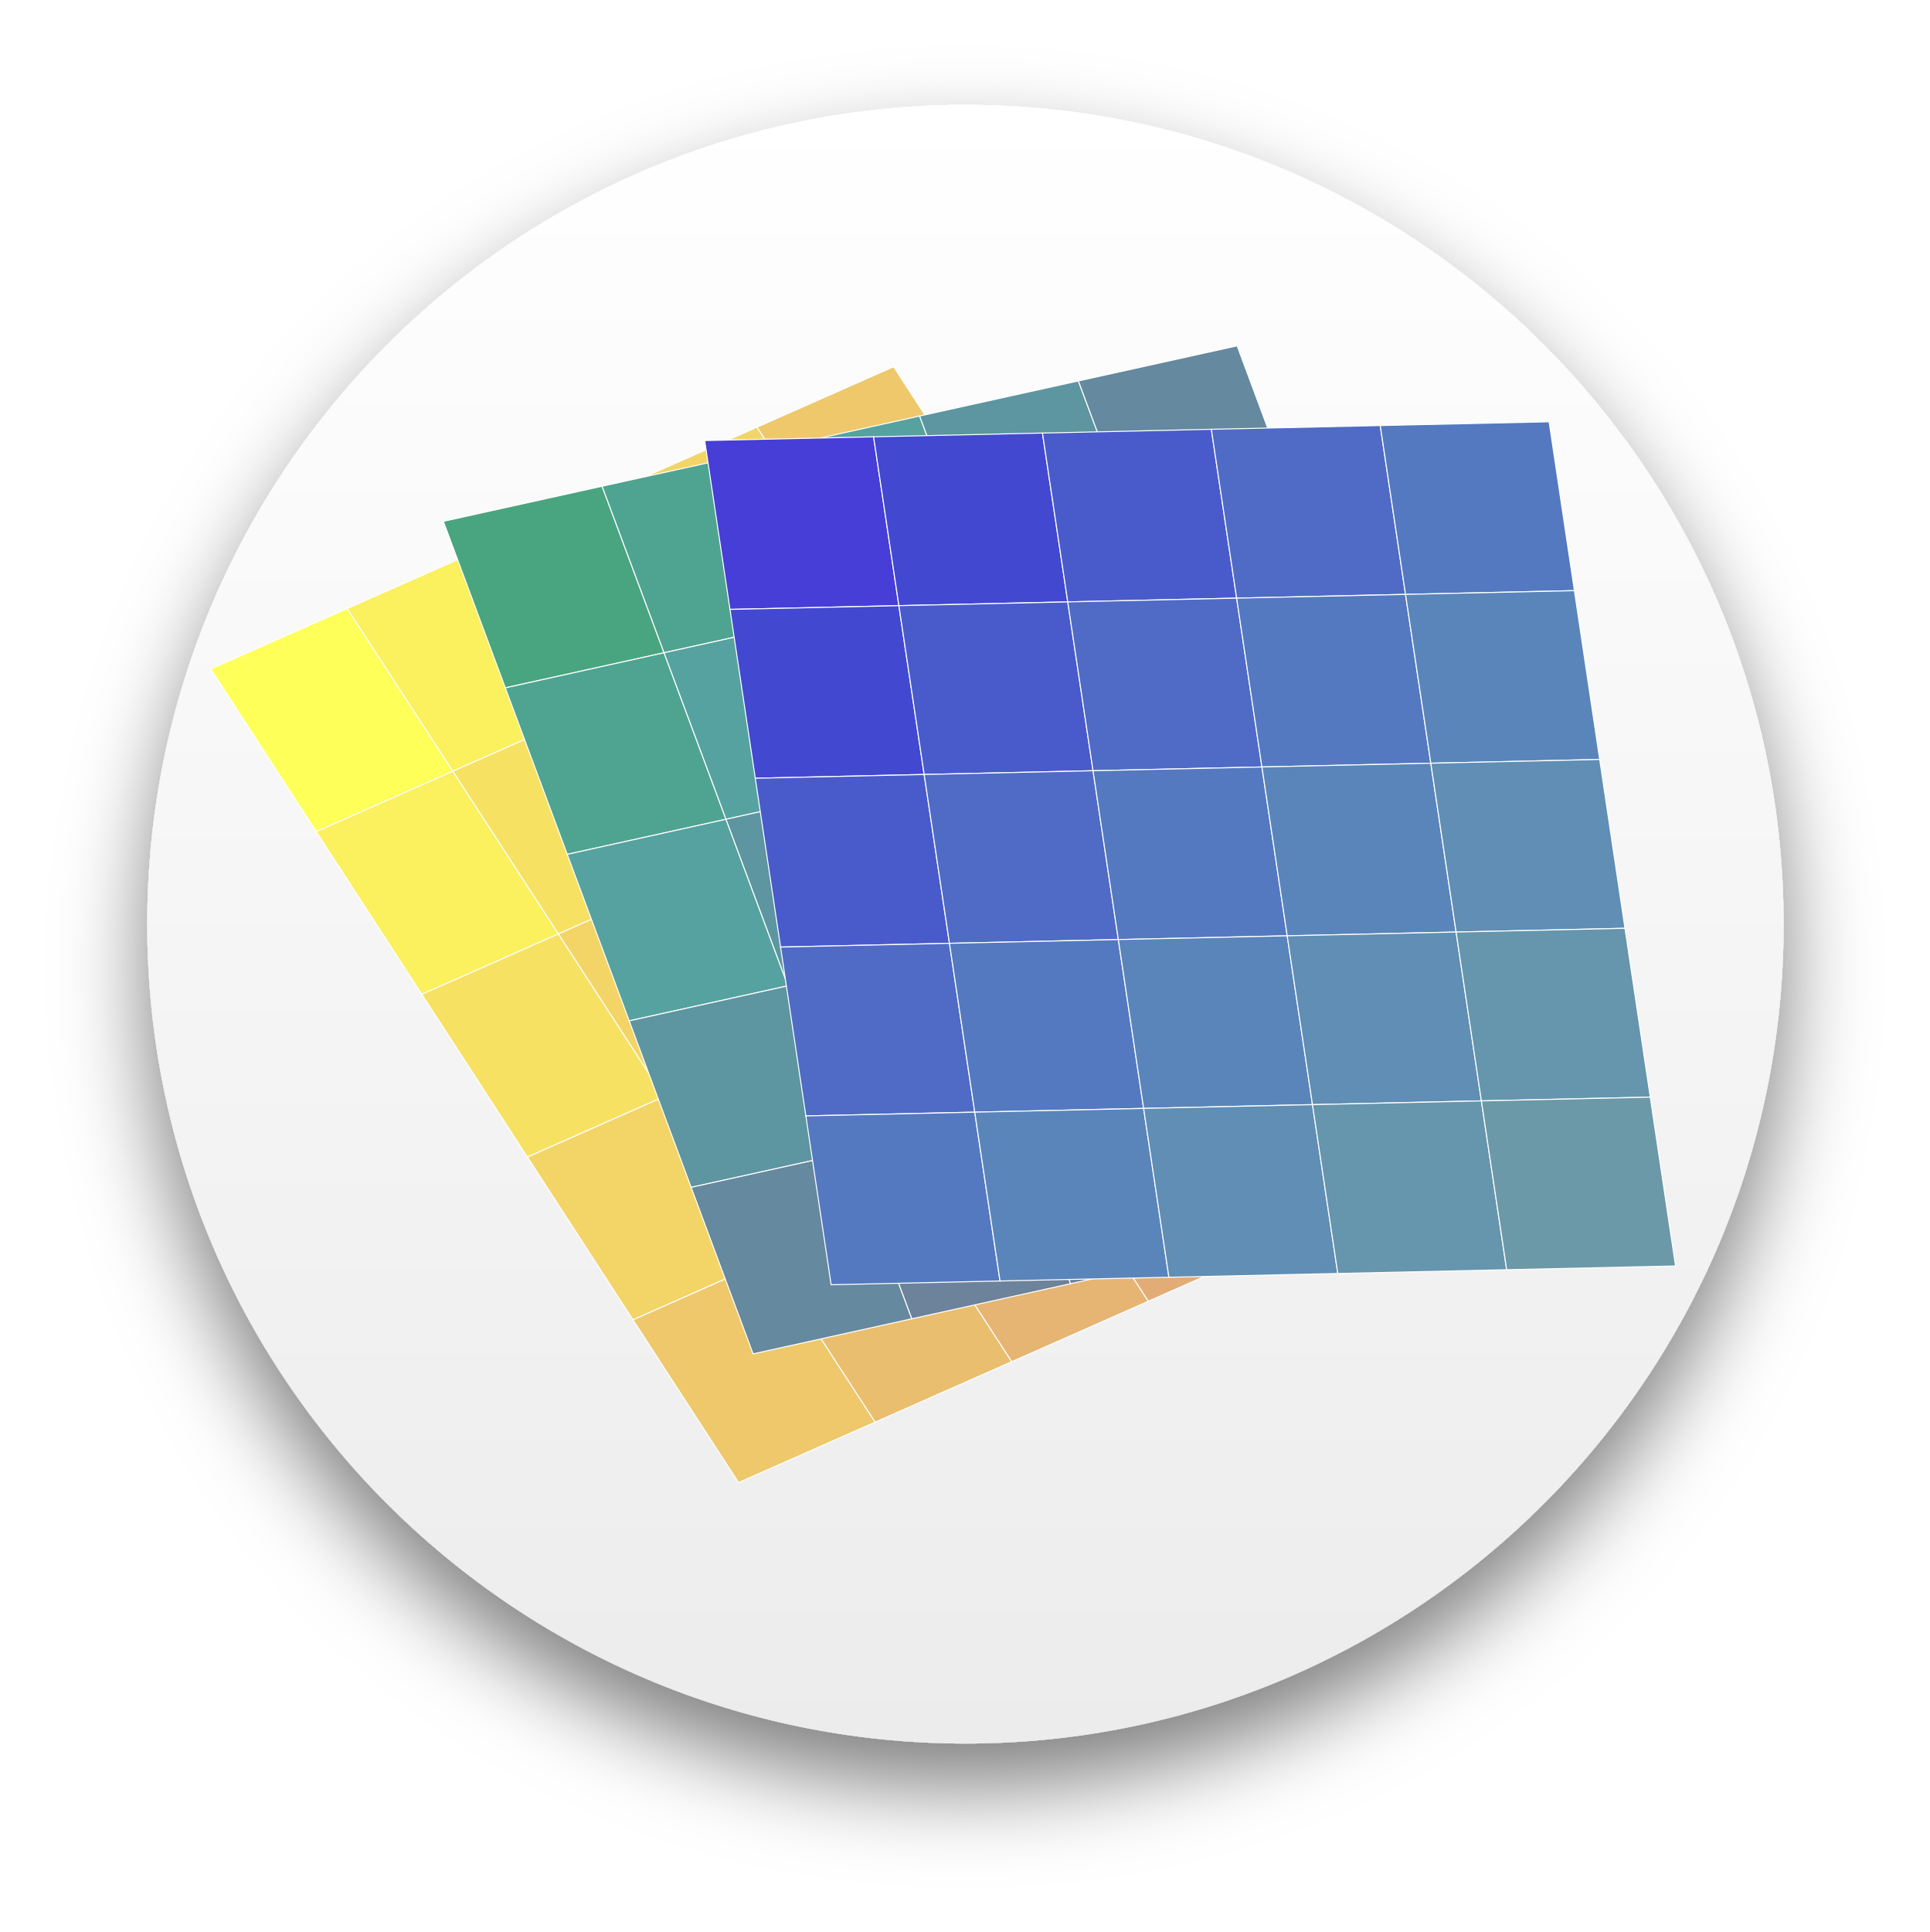
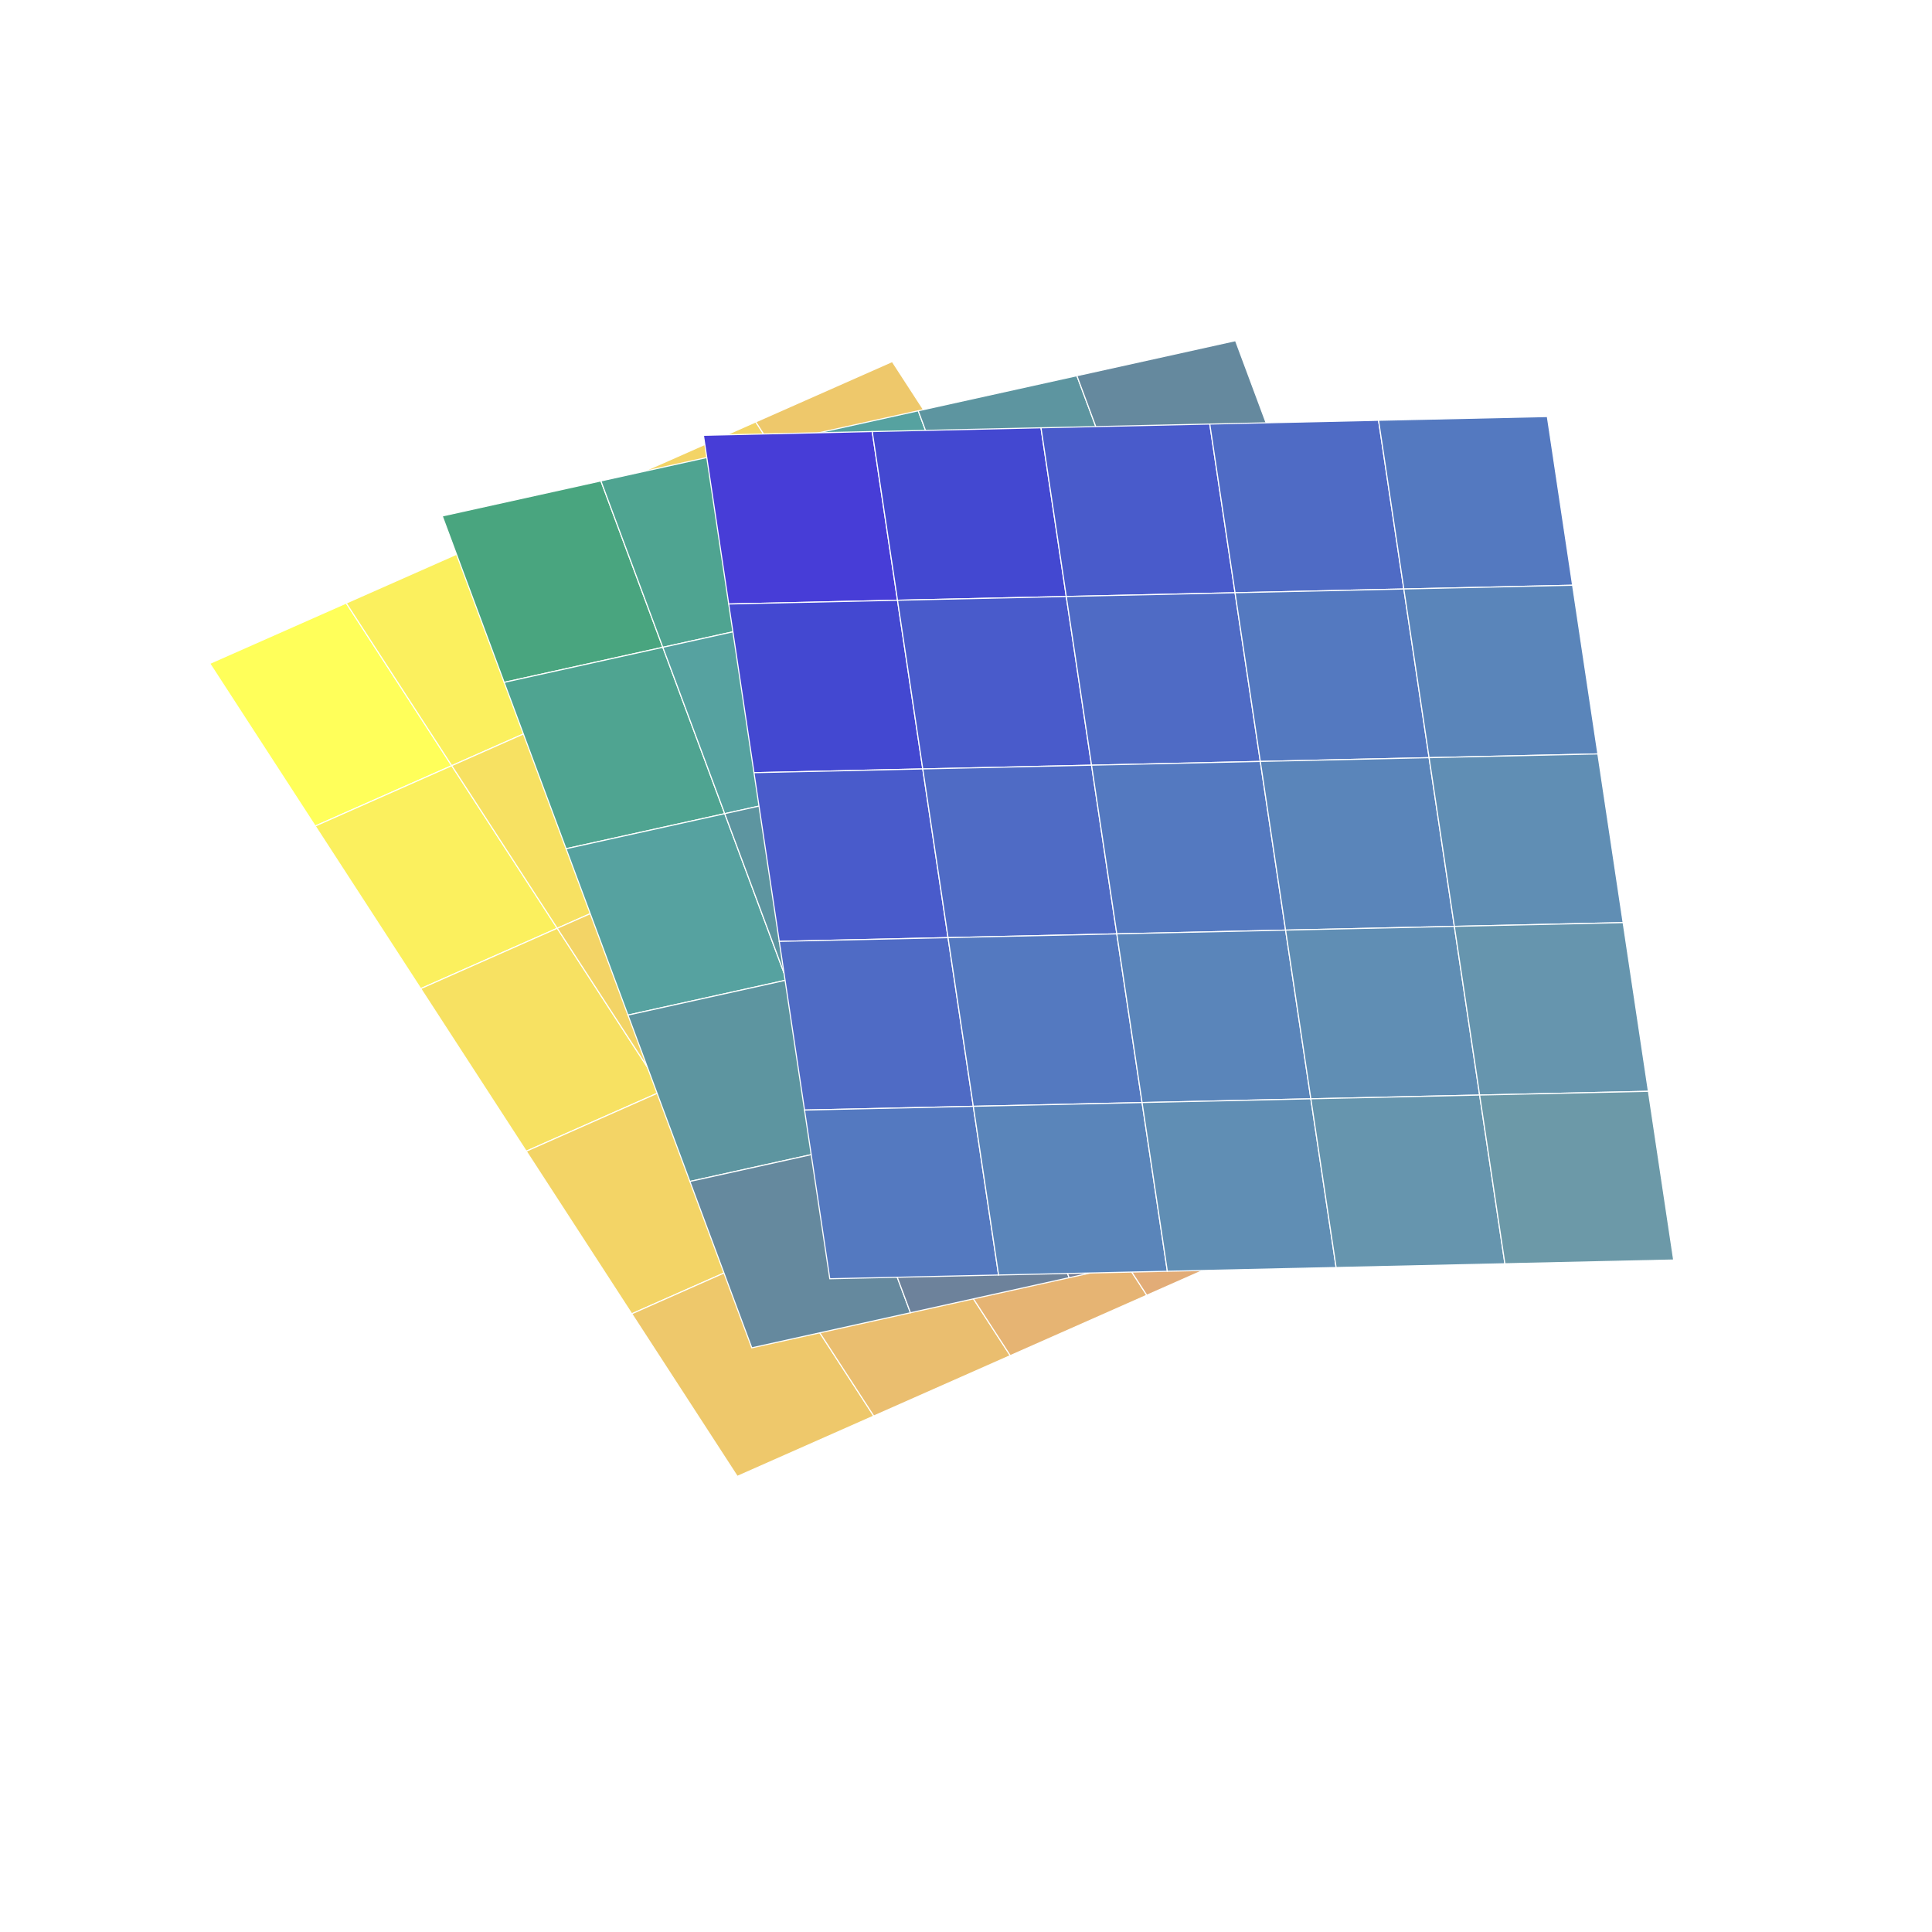
- <svg xmlns="http://www.w3.org/2000/svg" version="1.1" id="svg2" viewBox="0 0 90.115 90.222" height="25.463mm" width="25.433mm">
-   <defs id="defs4">
-     <linearGradient gradientUnits="userSpaceOnUse" gradientTransform="matrix(0.9994099,0,0,1.00059,-173.1653,-2.837484)" x1="38.941" y1="0.7" x2="38.941" y2="77.179" id="linearGradient-2-3-2-0">
-       <stop stop-color="#FFFFFF" offset="0%" id="stop3511-6-3-10" />
-       <stop stop-color="#ECECEC" offset="100%" id="stop3513-7-7-1" />
-     </linearGradient>
-     <filter x="-0.09" y="-0.064" width="1.179" height="1.179" filterUnits="objectBoundingBox" id="filter-1-5-5-3">
-       <feOffset dx="0" dy="2" in="SourceAlpha" result="shadowOffsetOuter1" id="feOffset3498-3-9-7" />
-       <feGaussianBlur stdDeviation="2" in="shadowOffsetOuter1" result="shadowBlurOuter1" id="feGaussianBlur3500-5-2-7" />
-       <feColorMatrix values="0 0 0 0 0   0 0 0 0 0   0 0 0 0 0  0 0 0 0.5 0" type="matrix" in="shadowBlurOuter1" result="shadowMatrixOuter1" id="feColorMatrix3502-6-2-2" />
-       <feMerge id="feMerge3504-2-8-6">
-         <feMergeNode in="shadowMatrixOuter1" id="feMergeNode3506-9-9-4" />
-         <feMergeNode in="SourceGraphic" id="feMergeNode3508-1-7-5" />
-       </feMerge>
-     </filter>
-   </defs>
-   <g transform="translate(179.3433,7.034343)" id="layer1">
-     <path id="Mask-2-3-2" d="m -134.248,74.387 c 21.107,0 38.217,-17.13 38.217,-38.262 0,-21.131 -17.11,-38.262 -38.217,-38.262 -21.107,0 -38.217,17.13 -38.217,38.262 0,21.131 17.11,38.262 38.217,38.262 z" style="fill:url(#linearGradient-2-3-2-0);fill-rule:nonzero;stroke:none;stroke-width:1;filter:url(#filter-1-5-5-3)" />
-     <rect transform="matrix(0.9145064,-0.4045714,0.5443788,0.8388395,0,0)" style="display:inline;fill:#ffff5a;fill-opacity:1;stroke:#feffff;stroke-width:0.048;stroke-miterlimit:4;stroke-dasharray:none;stroke-opacity:1" id="use22354-6" width="6.977" height="9.059" x="-157.35" y="-47.035" />
-     <rect transform="matrix(0.9145064,-0.4045714,0.5443788,0.8388395,0,0)" style="display:inline;fill:#fbf05e;fill-opacity:1;stroke:#feffff;stroke-width:0.048;stroke-miterlimit:4;stroke-dasharray:none;stroke-opacity:1" id="use22356-7" width="6.977" height="9.059" x="-157.35" y="-37.976" />
-     <rect transform="matrix(0.9145064,-0.4045714,0.5443788,0.8388395,0,0)" style="display:inline;fill:#f7e162;fill-opacity:1;stroke:#feffff;stroke-width:0.048;stroke-miterlimit:4;stroke-dasharray:none;stroke-opacity:1" id="use22358-7" width="6.977" height="9.059" x="-157.35" y="-28.918" />
-     <rect transform="matrix(0.9145064,-0.4045714,0.5443788,0.8388395,0,0)" style="display:inline;fill:#f3d466;fill-opacity:1;stroke:#feffff;stroke-width:0.048;stroke-miterlimit:4;stroke-dasharray:none;stroke-opacity:1" id="use22360-4" width="6.977" height="9.059" x="-157.35" y="-19.859" />
-     <rect transform="matrix(0.9145064,-0.4045714,0.5443788,0.8388395,0,0)" style="display:inline;fill:#eec86b;fill-opacity:1;stroke:#feffff;stroke-width:0.048;stroke-miterlimit:4;stroke-dasharray:none;stroke-opacity:1" id="use22362-0" width="6.977" height="9.059" x="-157.35" y="-10.8" />
-     <rect transform="matrix(0.9145064,-0.4045714,0.5443788,0.8388395,0,0)" style="display:inline;fill:#fbf05e;fill-opacity:1;stroke:#feffff;stroke-width:0.048;stroke-miterlimit:4;stroke-dasharray:none;stroke-opacity:1" id="use22364-6" width="6.977" height="9.059" x="-150.374" y="-47.035" />
-     <rect transform="matrix(0.9145064,-0.4045714,0.5443788,0.8388395,0,0)" style="display:inline;fill:#f7e162;fill-opacity:1;stroke:#feffff;stroke-width:0.048;stroke-miterlimit:4;stroke-dasharray:none;stroke-opacity:1" id="use22366-4" width="6.977" height="9.059" x="-150.374" y="-37.976" />
-     <rect transform="matrix(0.9145064,-0.4045714,0.5443788,0.8388395,0,0)" style="display:inline;fill:#f3d466;fill-opacity:1;stroke:#feffff;stroke-width:0.048;stroke-miterlimit:4;stroke-dasharray:none;stroke-opacity:1" id="use22368-7" width="6.977" height="9.059" x="-150.374" y="-28.918" />
-     <rect transform="matrix(0.9145064,-0.4045714,0.5443788,0.8388395,0,0)" style="display:inline;fill:#eec86b;fill-opacity:1;stroke:#feffff;stroke-width:0.048;stroke-miterlimit:4;stroke-dasharray:none;stroke-opacity:1" id="use22370-4" width="6.977" height="9.059" x="-150.374" y="-19.859" />
-     <rect transform="matrix(0.9145064,-0.4045714,0.5443788,0.8388395,0,0)" style="display:inline;fill:#eabe6f;fill-opacity:1;stroke:#feffff;stroke-width:0.048;stroke-miterlimit:4;stroke-dasharray:none;stroke-opacity:1" id="use22372-8" width="6.977" height="9.059" x="-150.374" y="-10.8" />
-     <rect transform="matrix(0.9145064,-0.4045714,0.5443788,0.8388395,0,0)" style="display:inline;fill:#f7e162;fill-opacity:1;stroke:#feffff;stroke-width:0.048;stroke-miterlimit:4;stroke-dasharray:none;stroke-opacity:1" id="use22374-5" width="6.977" height="9.059" x="-143.397" y="-47.035" />
-     <rect transform="matrix(0.9145064,-0.4045714,0.5443788,0.8388395,0,0)" style="display:inline;fill:#f3d466;fill-opacity:1;stroke:#feffff;stroke-width:0.048;stroke-miterlimit:4;stroke-dasharray:none;stroke-opacity:1" id="use22376-8" width="6.977" height="9.059" x="-143.397" y="-37.976" />
-     <rect transform="matrix(0.9145064,-0.4045714,0.5443788,0.8388395,0,0)" style="display:inline;fill:#eec86b;fill-opacity:1;stroke:#feffff;stroke-width:0.048;stroke-miterlimit:4;stroke-dasharray:none;stroke-opacity:1" id="use22378-2" width="6.977" height="9.059" x="-143.397" y="-28.918" />
-     <rect transform="matrix(0.9145064,-0.4045714,0.5443788,0.8388395,0,0)" style="display:inline;fill:#eabe6f;fill-opacity:1;stroke:#feffff;stroke-width:0.048;stroke-miterlimit:4;stroke-dasharray:none;stroke-opacity:1" id="use22380-6" width="6.977" height="9.059" x="-143.397" y="-19.859" />
-     <rect transform="matrix(0.9145064,-0.4045714,0.5443788,0.8388395,0,0)" style="display:inline;fill:#e6b473;fill-opacity:1;stroke:#feffff;stroke-width:0.048;stroke-miterlimit:4;stroke-dasharray:none;stroke-opacity:1" id="use22382-0" width="6.977" height="9.059" x="-143.397" y="-10.8" />
-     <rect transform="matrix(0.9145064,-0.4045714,0.5443788,0.8388395,0,0)" style="display:inline;fill:#f3d466;fill-opacity:1;stroke:#feffff;stroke-width:0.048;stroke-miterlimit:4;stroke-dasharray:none;stroke-opacity:1" id="use22384-6" width="6.977" height="9.059" x="-136.42" y="-47.035" />
-     <rect transform="matrix(0.9145064,-0.4045714,0.5443788,0.8388395,0,0)" style="display:inline;fill:#eec86b;fill-opacity:1;stroke:#feffff;stroke-width:0.048;stroke-miterlimit:4;stroke-dasharray:none;stroke-opacity:1" id="use22386-6" width="6.977" height="9.059" x="-136.42" y="-37.976" />
-     <rect transform="matrix(0.9145064,-0.4045714,0.5443788,0.8388395,0,0)" style="display:inline;fill:#eabe6f;fill-opacity:1;stroke:#feffff;stroke-width:0.048;stroke-miterlimit:4;stroke-dasharray:none;stroke-opacity:1" id="use22388-4" width="6.977" height="9.059" x="-136.42" y="-28.918" />
-     <rect transform="matrix(0.9145064,-0.4045714,0.5443788,0.8388395,0,0)" style="display:inline;fill:#e6b473;fill-opacity:1;stroke:#feffff;stroke-width:0.048;stroke-miterlimit:4;stroke-dasharray:none;stroke-opacity:1" id="use22390-6" width="6.977" height="9.059" x="-136.42" y="-19.859" />
-     <rect transform="matrix(0.9145064,-0.4045714,0.5443788,0.8388395,0,0)" style="display:inline;fill:#e2ac77;fill-opacity:1;stroke:#feffff;stroke-width:0.048;stroke-miterlimit:4;stroke-dasharray:none;stroke-opacity:1" id="use22392-2" width="6.977" height="9.059" x="-136.42" y="-10.8" />
-     <rect transform="matrix(0.9145064,-0.4045714,0.5443788,0.8388395,0,0)" style="display:inline;fill:#eec86b;fill-opacity:1;stroke:#feffff;stroke-width:0.048;stroke-miterlimit:4;stroke-dasharray:none;stroke-opacity:1" id="use22394-8" width="6.977" height="9.059" x="-129.444" y="-47.035" />
-     <rect transform="matrix(0.9145064,-0.4045714,0.5443788,0.8388395,0,0)" style="display:inline;fill:#eabe6f;fill-opacity:1;stroke:#feffff;stroke-width:0.048;stroke-miterlimit:4;stroke-dasharray:none;stroke-opacity:1" id="use22396-9" width="6.977" height="9.059" x="-129.444" y="-37.976" />
-     <rect transform="matrix(0.9145064,-0.4045714,0.5443788,0.8388395,0,0)" style="display:inline;fill:#e6b473;fill-opacity:1;stroke:#feffff;stroke-width:0.048;stroke-miterlimit:4;stroke-dasharray:none;stroke-opacity:1" id="use22398-6" width="6.977" height="9.059" x="-129.444" y="-28.918" />
-     <rect transform="matrix(0.9145064,-0.4045714,0.5443788,0.8388395,0,0)" style="display:inline;fill:#e2ac77;fill-opacity:1;stroke:#feffff;stroke-width:0.048;stroke-miterlimit:4;stroke-dasharray:none;stroke-opacity:1" id="use22400-0" width="6.977" height="9.059" x="-129.444" y="-19.859" />
-     <rect transform="matrix(0.9145064,-0.4045714,0.5443788,0.8388395,0,0)" style="display:inline;fill:#dea57b;fill-opacity:1;stroke:#feffff;stroke-width:0.048;stroke-miterlimit:4;stroke-dasharray:none;stroke-opacity:1" id="use22402-7" width="6.977" height="9.059" x="-129.444" y="-10.8" />
-     <rect transform="matrix(0.9764304,-0.2158323,0.3487707,0.9372081,0,0)" style="display:inline;fill:#49a57f;fill-opacity:1;stroke:#feffff;stroke-width:0.048;stroke-miterlimit:4;stroke-dasharray:none;stroke-opacity:1" id="use22619-9" width="7.594" height="8.297" x="-156.212" y="-17.503" />
-     <rect transform="matrix(0.9764304,-0.2158323,0.3487707,0.9372081,0,0)" style="display:inline;fill:#4fa491;fill-opacity:1;stroke:#feffff;stroke-width:0.048;stroke-miterlimit:4;stroke-dasharray:none;stroke-opacity:1" id="use22621-9" width="7.594" height="8.297" x="-156.212" y="-9.206" />
-     <rect transform="matrix(0.9764304,-0.2158323,0.3487707,0.9372081,0,0)" style="display:inline;fill:#56a2a0;fill-opacity:1;stroke:#feffff;stroke-width:0.048;stroke-miterlimit:4;stroke-dasharray:none;stroke-opacity:1" id="use22623-7" width="7.594" height="8.297" x="-156.212" y="-0.91" />
-     <rect transform="matrix(0.9764304,-0.2158323,0.3487707,0.9372081,0,0)" style="display:inline;fill:#5d95a0;fill-opacity:1;stroke:#feffff;stroke-width:0.048;stroke-miterlimit:4;stroke-dasharray:none;stroke-opacity:1" id="use22625-8" width="7.594" height="8.297" x="-156.212" y="7.387" />
-     <rect transform="matrix(0.9764304,-0.2158323,0.3487707,0.9372081,0,0)" style="display:inline;fill:#65899e;fill-opacity:1;stroke:#feffff;stroke-width:0.048;stroke-miterlimit:4;stroke-dasharray:none;stroke-opacity:1" id="use22627-2" width="7.594" height="8.297" x="-156.212" y="15.683" />
-     <rect transform="matrix(0.9764304,-0.2158323,0.3487707,0.9372081,0,0)" style="display:inline;fill:#4fa491;fill-opacity:1;stroke:#feffff;stroke-width:0.048;stroke-miterlimit:4;stroke-dasharray:none;stroke-opacity:1" id="use22629-5" width="7.594" height="8.297" x="-148.618" y="-17.503" />
-     <rect transform="matrix(0.9764304,-0.2158323,0.3487707,0.9372081,0,0)" style="display:inline;fill:#56a2a0;fill-opacity:1;stroke:#feffff;stroke-width:0.048;stroke-miterlimit:4;stroke-dasharray:none;stroke-opacity:1" id="use22631-3" width="7.594" height="8.297" x="-148.618" y="-9.206" />
-     <rect transform="matrix(0.9764304,-0.2158323,0.3487707,0.9372081,0,0)" style="display:inline;fill:#5d95a0;fill-opacity:1;stroke:#feffff;stroke-width:0.048;stroke-miterlimit:4;stroke-dasharray:none;stroke-opacity:1" id="use22633-4" width="7.594" height="8.297" x="-148.618" y="-0.91" />
-     <rect transform="matrix(0.9764304,-0.2158323,0.3487707,0.9372081,0,0)" style="display:inline;fill:#65899e;fill-opacity:1;stroke:#feffff;stroke-width:0.048;stroke-miterlimit:4;stroke-dasharray:none;stroke-opacity:1" id="use22635-9" width="7.594" height="8.297" x="-148.618" y="7.387" />
-     <rect transform="matrix(0.9764304,-0.2158323,0.3487707,0.9372081,0,0)" style="display:inline;fill:#6d829b;fill-opacity:1;stroke:#feffff;stroke-width:0.048;stroke-miterlimit:4;stroke-dasharray:none;stroke-opacity:1" id="use22637-0" width="7.594" height="8.297" x="-148.618" y="15.683" />
-     <rect transform="matrix(0.9764304,-0.2158323,0.3487707,0.9372081,0,0)" style="display:inline;fill:#56a2a0;fill-opacity:1;stroke:#feffff;stroke-width:0.048;stroke-miterlimit:4;stroke-dasharray:none;stroke-opacity:1" id="use22639-2" width="7.594" height="8.297" x="-141.023" y="-17.503" />
-     <rect transform="matrix(0.9764304,-0.2158323,0.3487707,0.9372081,0,0)" style="display:inline;fill:#5d95a0;fill-opacity:1;stroke:#feffff;stroke-width:0.048;stroke-miterlimit:4;stroke-dasharray:none;stroke-opacity:1" id="use22641-0" width="7.594" height="8.297" x="-141.023" y="-9.206" />
-     <rect transform="matrix(0.9764304,-0.2158323,0.3487707,0.9372081,0,0)" style="display:inline;fill:#65899e;fill-opacity:1;stroke:#feffff;stroke-width:0.048;stroke-miterlimit:4;stroke-dasharray:none;stroke-opacity:1" id="use22643-1" width="7.594" height="8.297" x="-141.023" y="-0.91" />
-     <rect transform="matrix(0.9764304,-0.2158323,0.3487707,0.9372081,0,0)" style="display:inline;fill:#6d829b;fill-opacity:1;stroke:#feffff;stroke-width:0.048;stroke-miterlimit:4;stroke-dasharray:none;stroke-opacity:1" id="use22645-9" width="7.594" height="8.297" x="-141.023" y="7.387" />
-     <rect transform="matrix(0.9764304,-0.2158323,0.3487707,0.9372081,0,0)" style="display:inline;fill:#757e98;fill-opacity:1;stroke:#feffff;stroke-width:0.048;stroke-miterlimit:4;stroke-dasharray:none;stroke-opacity:1" id="use22647-6" width="7.594" height="8.297" x="-141.023" y="15.683" />
-     <rect transform="matrix(0.9764304,-0.2158323,0.3487707,0.9372081,0,0)" style="display:inline;fill:#5d95a0;fill-opacity:1;stroke:#feffff;stroke-width:0.048;stroke-miterlimit:4;stroke-dasharray:none;stroke-opacity:1" id="use22649-2" width="7.594" height="8.297" x="-133.429" y="-17.503" />
-     <rect transform="matrix(0.9764304,-0.2158323,0.3487707,0.9372081,0,0)" style="display:inline;fill:#65899e;fill-opacity:1;stroke:#feffff;stroke-width:0.048;stroke-miterlimit:4;stroke-dasharray:none;stroke-opacity:1" id="use22651-1" width="7.594" height="8.297" x="-133.429" y="-9.206" />
-     <rect transform="matrix(0.9764304,-0.2158323,0.3487707,0.9372081,0,0)" style="display:inline;fill:#6d829b;fill-opacity:1;stroke:#feffff;stroke-width:0.048;stroke-miterlimit:4;stroke-dasharray:none;stroke-opacity:1" id="use22653-2" width="7.594" height="8.297" x="-133.429" y="-0.91" />
-     <rect transform="matrix(0.9764304,-0.2158323,0.3487707,0.9372081,0,0)" style="display:inline;fill:#757e98;fill-opacity:1;stroke:#feffff;stroke-width:0.048;stroke-miterlimit:4;stroke-dasharray:none;stroke-opacity:1" id="use22655-0" width="7.594" height="8.297" x="-133.429" y="7.387" />
-     <rect transform="matrix(0.9764304,-0.2158323,0.3487707,0.9372081,0,0)" style="display:inline;fill:#7c7e95;fill-opacity:1;stroke:#feffff;stroke-width:0.048;stroke-miterlimit:4;stroke-dasharray:none;stroke-opacity:1" id="use22657-7" width="7.594" height="8.297" x="-133.429" y="15.683" />
-     <rect transform="matrix(0.9764304,-0.2158323,0.3487707,0.9372081,0,0)" style="display:inline;fill:#65899e;fill-opacity:1;stroke:#feffff;stroke-width:0.048;stroke-miterlimit:4;stroke-dasharray:none;stroke-opacity:1" id="use22659-3" width="7.594" height="8.297" x="-125.834" y="-17.503" />
-     <rect transform="matrix(0.9764304,-0.2158323,0.3487707,0.9372081,0,0)" style="display:inline;fill:#6d829b;fill-opacity:1;stroke:#feffff;stroke-width:0.048;stroke-miterlimit:4;stroke-dasharray:none;stroke-opacity:1" id="use22661-1" width="7.594" height="8.297" x="-125.834" y="-9.206" />
-     <rect transform="matrix(0.9764304,-0.2158323,0.3487707,0.9372081,0,0)" style="display:inline;fill:#757e98;fill-opacity:1;stroke:#feffff;stroke-width:0.048;stroke-miterlimit:4;stroke-dasharray:none;stroke-opacity:1" id="use22663-1" width="7.594" height="8.297" x="-125.834" y="-0.91" />
-     <rect transform="matrix(0.9764304,-0.2158323,0.3487707,0.9372081,0,0)" style="display:inline;fill:#7c7e95;fill-opacity:1;stroke:#feffff;stroke-width:0.048;stroke-miterlimit:4;stroke-dasharray:none;stroke-opacity:1" id="use22665-9" width="7.594" height="8.297" x="-125.834" y="7.387" />
-     <rect transform="matrix(0.9764304,-0.2158323,0.3487707,0.9372081,0,0)" style="display:inline;fill:#868493;fill-opacity:1;stroke:#feffff;stroke-width:0.048;stroke-miterlimit:4;stroke-dasharray:none;stroke-opacity:1" id="use22667-0" width="7.594" height="8.297" x="-125.834" y="15.683" />
-     <rect transform="matrix(0.9997529,-0.02223008,0.148147,0.9889653,0,0)" style="display:inline;fill:#473dd7;fill-opacity:1;stroke:#feffff;stroke-width:0.048;stroke-miterlimit:4;stroke-dasharray:none;stroke-opacity:1" id="use22130-8" width="7.89" height="7.972" x="-147.999" y="10.364" />
-     <rect transform="matrix(0.9997529,-0.02223008,0.148147,0.9889653,0,0)" style="display:inline;fill:#4348d1;fill-opacity:1;stroke:#feffff;stroke-width:0.048;stroke-miterlimit:4;stroke-dasharray:none;stroke-opacity:1" id="use22132-3" width="7.89" height="7.972" x="-147.999" y="18.337" />
-     <rect transform="matrix(0.9997529,-0.02223008,0.148147,0.9889653,0,0)" style="display:inline;fill:#495bcb;fill-opacity:1;stroke:#feffff;stroke-width:0.048;stroke-miterlimit:4;stroke-dasharray:none;stroke-opacity:1" id="use22134-0" width="7.89" height="7.972" x="-147.999" y="26.309" />
-     <rect transform="matrix(0.9997529,-0.02223008,0.148147,0.9889653,0,0)" style="display:inline;fill:#4f6bc5;fill-opacity:1;stroke:#feffff;stroke-width:0.048;stroke-miterlimit:4;stroke-dasharray:none;stroke-opacity:1" id="use22136-1" width="7.89" height="7.972" x="-147.999" y="34.281" />
-     <rect transform="matrix(0.9997529,-0.02223008,0.148147,0.9889653,0,0)" style="display:inline;fill:#5479c0;fill-opacity:1;stroke:#feffff;stroke-width:0.048;stroke-miterlimit:4;stroke-dasharray:none;stroke-opacity:1" id="use22138-7" width="7.89" height="7.972" x="-147.999" y="42.254" />
-     <rect transform="matrix(0.9997529,-0.02223008,0.148147,0.9889653,0,0)" style="display:inline;fill:#4348d1;fill-opacity:1;stroke:#feffff;stroke-width:0.048;stroke-miterlimit:4;stroke-dasharray:none;stroke-opacity:1" id="use22140-8" width="7.89" height="7.972" x="-140.108" y="10.364" />
-     <rect transform="matrix(0.9997529,-0.02223008,0.148147,0.9889653,0,0)" style="display:inline;fill:#495bcb;fill-opacity:1;stroke:#feffff;stroke-width:0.048;stroke-miterlimit:4;stroke-dasharray:none;stroke-opacity:1" id="use22142-9" width="7.89" height="7.972" x="-140.108" y="18.337" />
-     <rect transform="matrix(0.9997529,-0.02223008,0.148147,0.9889653,0,0)" style="display:inline;fill:#4f6bc5;fill-opacity:1;stroke:#feffff;stroke-width:0.048;stroke-miterlimit:4;stroke-dasharray:none;stroke-opacity:1" id="use22144-1" width="7.89" height="7.972" x="-140.108" y="26.309" />
-     <rect transform="matrix(0.9997529,-0.02223008,0.148147,0.9889653,0,0)" style="display:inline;fill:#5479c0;fill-opacity:1;stroke:#feffff;stroke-width:0.048;stroke-miterlimit:4;stroke-dasharray:none;stroke-opacity:1" id="use22146-5" width="7.89" height="7.972" x="-140.108" y="34.281" />
-     <rect transform="matrix(0.9997529,-0.02223008,0.148147,0.9889653,0,0)" style="display:inline;fill:#5a85ba;fill-opacity:1;stroke:#feffff;stroke-width:0.048;stroke-miterlimit:4;stroke-dasharray:none;stroke-opacity:1" id="use22148-4" width="7.89" height="7.972" x="-140.108" y="42.254" />
-     <rect transform="matrix(0.9997529,-0.02223008,0.148147,0.9889653,0,0)" style="display:inline;fill:#495bcb;fill-opacity:1;stroke:#feffff;stroke-width:0.048;stroke-miterlimit:4;stroke-dasharray:none;stroke-opacity:1" id="use22150-9" width="7.89" height="7.972" x="-132.218" y="10.364" />
-     <rect transform="matrix(0.9997529,-0.02223008,0.148147,0.9889653,0,0)" style="display:inline;fill:#4f6bc5;fill-opacity:1;stroke:#feffff;stroke-width:0.048;stroke-miterlimit:4;stroke-dasharray:none;stroke-opacity:1" id="use22152-2" width="7.89" height="7.972" x="-132.218" y="18.337" />
-     <rect transform="matrix(0.9997529,-0.02223008,0.148147,0.9889653,0,0)" style="display:inline;fill:#5479c0;fill-opacity:1;stroke:#feffff;stroke-width:0.048;stroke-miterlimit:4;stroke-dasharray:none;stroke-opacity:1" id="use22154-5" width="7.89" height="7.972" x="-132.218" y="26.309" />
-     <rect transform="matrix(0.9997529,-0.02223008,0.148147,0.9889653,0,0)" style="display:inline;fill:#5a85ba;fill-opacity:1;stroke:#feffff;stroke-width:0.048;stroke-miterlimit:4;stroke-dasharray:none;stroke-opacity:1" id="use22156-7" width="7.89" height="7.972" x="-132.218" y="34.281" />
-     <rect transform="matrix(0.9997529,-0.02223008,0.148147,0.9889653,0,0)" style="display:inline;fill:#608eb4;fill-opacity:1;stroke:#feffff;stroke-width:0.048;stroke-miterlimit:4;stroke-dasharray:none;stroke-opacity:1" id="use22158-4" width="7.89" height="7.972" x="-132.218" y="42.254" />
-     <rect transform="matrix(0.9997529,-0.02223008,0.148147,0.9889653,0,0)" style="display:inline;fill:#4f6bc5;fill-opacity:1;stroke:#feffff;stroke-width:0.048;stroke-miterlimit:4;stroke-dasharray:none;stroke-opacity:1" id="use22160-9" width="7.89" height="7.972" x="-124.328" y="10.364" />
-     <rect transform="matrix(0.9997529,-0.02223008,0.148147,0.9889653,0,0)" style="display:inline;fill:#5479c0;fill-opacity:1;stroke:#feffff;stroke-width:0.048;stroke-miterlimit:4;stroke-dasharray:none;stroke-opacity:1" id="use22162-9" width="7.89" height="7.972" x="-124.328" y="18.337" />
-     <rect transform="matrix(0.9997529,-0.02223008,0.148147,0.9889653,0,0)" style="display:inline;fill:#5a85ba;fill-opacity:1;stroke:#feffff;stroke-width:0.048;stroke-miterlimit:4;stroke-dasharray:none;stroke-opacity:1" id="use22164-4" width="7.89" height="7.972" x="-124.328" y="26.309" />
-     <rect transform="matrix(0.9997529,-0.02223008,0.148147,0.9889653,0,0)" style="display:inline;fill:#608eb4;fill-opacity:1;stroke:#feffff;stroke-width:0.048;stroke-miterlimit:4;stroke-dasharray:none;stroke-opacity:1" id="use22166-5" width="7.89" height="7.972" x="-124.328" y="34.281" />
-     <rect transform="matrix(0.9997529,-0.02223008,0.148147,0.9889653,0,0)" style="display:inline;fill:#6695ae;fill-opacity:1;stroke:#feffff;stroke-width:0.048;stroke-miterlimit:4;stroke-dasharray:none;stroke-opacity:1" id="use22168-9" width="7.89" height="7.972" x="-124.328" y="42.254" />
-     <rect transform="matrix(0.9997529,-0.02223008,0.148147,0.9889653,0,0)" style="display:inline;fill:#5479c0;fill-opacity:1;stroke:#feffff;stroke-width:0.048;stroke-miterlimit:4;stroke-dasharray:none;stroke-opacity:1" id="use22170-3" width="7.89" height="7.972" x="-116.437" y="10.364" />
-     <rect transform="matrix(0.9997529,-0.02223008,0.148147,0.9889653,0,0)" style="display:inline;fill:#5a85ba;fill-opacity:1;stroke:#feffff;stroke-width:0.048;stroke-miterlimit:4;stroke-dasharray:none;stroke-opacity:1" id="use22172-5" width="7.89" height="7.972" x="-116.437" y="18.337" />
-     <rect transform="matrix(0.9997529,-0.02223008,0.148147,0.9889653,0,0)" style="display:inline;fill:#608eb4;fill-opacity:1;stroke:#feffff;stroke-width:0.048;stroke-miterlimit:4;stroke-dasharray:none;stroke-opacity:1" id="use22174-7" width="7.89" height="7.972" x="-116.437" y="26.309" />
-     <rect transform="matrix(0.9997529,-0.02223008,0.148147,0.9889653,0,0)" style="display:inline;fill:#6695ae;fill-opacity:1;stroke:#feffff;stroke-width:0.048;stroke-miterlimit:4;stroke-dasharray:none;stroke-opacity:1" id="use22176-0" width="7.89" height="7.972" x="-116.437" y="34.281" />
-     <rect transform="matrix(0.9997529,-0.02223008,0.148147,0.9889653,0,0)" style="display:inline;fill:#6c99a8;fill-opacity:1;stroke:#feffff;stroke-width:0.048;stroke-miterlimit:4;stroke-dasharray:none;stroke-opacity:1" id="use22178-8" width="7.89" height="7.972" x="-116.437" y="42.254" />
+ <svg xmlns="http://www.w3.org/2000/svg" width="100%" height="100%" viewBox="0 0 301 301" version="1.1" xml:space="preserve" style="fill-rule:evenodd;clip-rule:evenodd;">
+   <g id="layer1">
+     <path id="use22354-6" d="M53.941,93.96l-21.267,9.408l16.438,25.33l21.268,-9.408l-16.439,-25.33Z" style="fill:#ffff5a;stroke:#feffff;stroke-width:0.17px;" />
+     <path id="use22356-7" d="M70.38,119.29l-21.268,9.408l16.439,25.33l21.267,-9.408l-16.438,-25.33Z" style="fill:#fbf05e;stroke:#feffff;stroke-width:0.17px;" />
+     <path id="use22358-7" d="M86.818,144.62l-21.267,9.408l16.438,25.33l21.267,-9.408l-16.438,-25.33Z" style="fill:#f7e162;stroke:#feffff;stroke-width:0.17px;" />
+     <path id="use22360-4" d="M103.256,169.95l-21.267,9.408l16.438,25.33l21.268,-9.408l-16.439,-25.33Z" style="fill:#f3d466;stroke:#feffff;stroke-width:0.17px;" />
+     <path id="use22362-0" d="M119.695,195.28l-21.268,9.408l16.439,25.33l21.267,-9.408l-16.438,-25.33Z" style="fill:#eec86b;stroke:#feffff;stroke-width:0.17px;" />
+     <path id="use22364-6" d="M75.209,84.551l-21.268,9.409l16.439,25.33l21.267,-9.409l-16.438,-25.33Z" style="fill:#fbf05e;stroke:#feffff;stroke-width:0.17px;" />
+     <path id="use22366-4" d="M91.647,109.881l-21.267,9.409l16.438,25.33l21.267,-9.409l-16.438,-25.33Z" style="fill:#f7e162;stroke:#feffff;stroke-width:0.17px;" />
+     <path id="use22368-7" d="M108.085,135.211l-21.267,9.409l16.438,25.33l21.268,-9.409l-16.439,-25.33Z" style="fill:#f3d466;stroke:#feffff;stroke-width:0.17px;" />
+     <path id="use22370-4" d="M124.524,160.541l-21.268,9.409l16.439,25.33l21.267,-9.409l-16.438,-25.33Z" style="fill:#eec86b;stroke:#feffff;stroke-width:0.17px;" />
+     <path id="use22372-8" d="M140.962,185.871l-21.267,9.409l16.438,25.33l21.267,-9.409l-16.438,-25.33Z" style="fill:#eabe6f;stroke:#feffff;stroke-width:0.17px;" />
+     <path id="use22374-5" d="M96.476,75.143l-21.268,9.408l16.439,25.33l21.267,-9.408l-16.438,-25.33Z" style="fill:#f7e162;stroke:#feffff;stroke-width:0.17px;" />
+     <path id="use22376-8" d="M112.914,100.473l-21.267,9.408l16.438,25.33l21.267,-9.408l-16.438,-25.33Z" style="fill:#f3d466;stroke:#feffff;stroke-width:0.17px;" />
+     <path id="use22378-2" d="M129.352,125.803l-21.267,9.408l16.439,25.33l21.267,-9.408l-16.439,-25.33Z" style="fill:#eec86b;stroke:#feffff;stroke-width:0.17px;" />
+     <path id="use22380-6" d="M145.791,151.133l-21.267,9.408l16.438,25.33l21.267,-9.408l-16.438,-25.33Z" style="fill:#eabe6f;stroke:#feffff;stroke-width:0.17px;" />
+     <path id="use22382-0" d="M162.229,176.463l-21.267,9.408l16.438,25.33l21.268,-9.408l-16.439,-25.33Z" style="fill:#e6b473;stroke:#feffff;stroke-width:0.17px;" />
+     <path id="use22384-6" d="M117.743,65.734l-21.267,9.409l16.438,25.33l21.268,-9.409l-16.439,-25.33Z" style="fill:#f3d466;stroke:#feffff;stroke-width:0.17px;" />
+     <path id="use22386-6" d="M134.182,91.064l-21.268,9.409l16.439,25.33l21.267,-9.409l-16.438,-25.33Z" style="fill:#eec86b;stroke:#feffff;stroke-width:0.17px;" />
+     <path id="use22388-4" d="M150.62,116.394l-21.267,9.409l16.438,25.33l21.267,-9.409l-16.438,-25.33Z" style="fill:#eabe6f;stroke:#feffff;stroke-width:0.17px;" />
+     <path id="use22390-6" d="M167.058,141.724l-21.267,9.409l16.438,25.33l21.268,-9.409l-16.439,-25.33Z" style="fill:#e6b473;stroke:#feffff;stroke-width:0.17px;" />
+     <path id="use22392-2" d="M183.497,167.054l-21.268,9.409l16.439,25.33l21.267,-9.409l-16.438,-25.33Z" style="fill:#e2ac77;stroke:#feffff;stroke-width:0.17px;" />
+     <path id="use22394-8" d="M139.01,56.326l-21.267,9.408l16.438,25.33l21.268,-9.408l-16.439,-25.33Z" style="fill:#eec86b;stroke:#feffff;stroke-width:0.17px;" />
+     <path id="use22396-9" d="M155.449,81.656l-21.268,9.408l16.439,25.33l21.267,-9.408l-16.438,-25.33Z" style="fill:#eabe6f;stroke:#feffff;stroke-width:0.17px;" />
+     <path id="use22398-6" d="M171.887,106.986l-21.267,9.408l16.438,25.33l21.267,-9.408l-16.438,-25.33Z" style="fill:#e6b473;stroke:#feffff;stroke-width:0.17px;" />
+     <path id="use22400-0" d="M188.325,132.316l-21.267,9.408l16.439,25.33l21.267,-9.408l-16.439,-25.33Z" style="fill:#e2ac77;stroke:#feffff;stroke-width:0.17px;" />
+     <path id="use22402-7" d="M204.764,157.646l-21.267,9.408l16.438,25.33l21.267,-9.408l-16.438,-25.33Z" style="fill:#dea57b;stroke:#feffff;stroke-width:0.17px;" />
+     <path id="use22619-9" d="M93.619,74.929l-24.718,5.464l9.646,25.918l24.718,-5.463l-9.646,-25.919Z" style="fill:#49a57f;stroke:#feffff;stroke-width:0.17px;" />
+     <path id="use22621-9" d="M103.265,100.848l-24.718,5.463l9.645,25.919l24.718,-5.463l-9.645,-25.919Z" style="fill:#4fa491;stroke:#feffff;stroke-width:0.17px;" />
+     <path id="use22623-7" d="M112.91,126.766l-24.718,5.464l9.645,25.919l24.718,-5.464l-9.645,-25.919Z" style="fill:#56a2a0;stroke:#feffff;stroke-width:0.17px;" />
+     <path id="use22625-8" d="M122.555,152.685l-24.718,5.464l9.646,25.919l24.718,-5.464l-9.646,-25.919Z" style="fill:#5d95a0;stroke:#feffff;stroke-width:0.17px;" />
+     <path id="use22627-2" d="M132.201,178.604l-24.718,5.464l9.645,25.919l24.718,-5.464l-9.645,-25.919Z" style="fill:#65899e;stroke:#feffff;stroke-width:0.17px;" />
+     <path id="use22629-5" d="M118.337,69.465l-24.718,5.464l9.646,25.919l24.718,-5.464l-9.646,-25.919Z" style="fill:#4fa491;stroke:#feffff;stroke-width:0.17px;" />
+     <path id="use22631-3" d="M127.983,95.384l-24.718,5.464l9.645,25.919l24.718,-5.464l-9.645,-25.919Z" style="fill:#56a2a0;stroke:#feffff;stroke-width:0.17px;" />
+     <path id="use22633-4" d="M137.628,121.303l-24.718,5.463l9.645,25.919l24.718,-5.463l-9.645,-25.919Z" style="fill:#5d95a0;stroke:#feffff;stroke-width:0.17px;" />
+     <path id="use22635-9" d="M147.273,147.222l-24.718,5.463l9.646,25.919l24.718,-5.464l-9.646,-25.918Z" style="fill:#65899e;stroke:#feffff;stroke-width:0.17px;" />
+     <path id="use22637-0" d="M156.919,173.141l-24.718,5.463l9.645,25.919l24.718,-5.464l-9.645,-25.918Z" style="fill:#6d829b;stroke:#feffff;stroke-width:0.17px;" />
+     <path id="use22639-2" d="M143.055,64.001l-24.718,5.464l9.646,25.919l24.718,-5.464l-9.646,-25.919Z" style="fill:#56a2a0;stroke:#feffff;stroke-width:0.17px;" />
+     <path id="use22641-0" d="M152.701,89.92l-24.718,5.464l9.645,25.919l24.718,-5.464l-9.645,-25.919Z" style="fill:#5d95a0;stroke:#feffff;stroke-width:0.17px;" />
+     <path id="use22643-1" d="M162.346,115.839l-24.718,5.464l9.645,25.919l24.718,-5.464l-9.645,-25.919Z" style="fill:#65899e;stroke:#feffff;stroke-width:0.17px;" />
+     <path id="use22645-9" d="M171.991,141.758l-24.718,5.464l9.646,25.919l24.718,-5.464l-9.646,-25.919Z" style="fill:#6d829b;stroke:#feffff;stroke-width:0.17px;" />
+     <path id="use22647-6" d="M181.637,167.677l-24.718,5.464l9.645,25.918l24.718,-5.463l-9.645,-25.919Z" style="fill:#757e98;stroke:#feffff;stroke-width:0.17px;" />
+     <path id="use22649-2" d="M167.773,58.538l-24.718,5.463l9.646,25.919l24.718,-5.463l-9.646,-25.919Z" style="fill:#5d95a0;stroke:#feffff;stroke-width:0.17px;" />
+     <path id="use22651-1" d="M177.419,84.457l-24.718,5.463l9.645,25.919l24.718,-5.464l-9.645,-25.918Z" style="fill:#65899e;stroke:#feffff;stroke-width:0.17px;" />
+     <path id="use22653-2" d="M187.064,110.375l-24.718,5.464l9.645,25.919l24.718,-5.464l-9.645,-25.919Z" style="fill:#6d829b;stroke:#feffff;stroke-width:0.17px;" />
+     <path id="use22655-0" d="M196.709,136.294l-24.718,5.464l9.646,25.919l24.718,-5.464l-9.646,-25.919Z" style="fill:#757e98;stroke:#feffff;stroke-width:0.17px;" />
+     <path id="use22657-7" d="M206.355,162.213l-24.718,5.464l9.645,25.919l24.718,-5.464l-9.645,-25.919Z" style="fill:#7c7e95;stroke:#feffff;stroke-width:0.17px;" />
+     <path id="use22659-3" d="M192.491,53.074l-24.718,5.464l9.646,25.919l24.718,-5.464l-9.646,-25.919Z" style="fill:#65899e;stroke:#feffff;stroke-width:0.17px;" />
+     <path id="use22661-1" d="M202.137,78.993l-24.718,5.464l9.645,25.918l24.718,-5.463l-9.645,-25.919Z" style="fill:#6d829b;stroke:#feffff;stroke-width:0.17px;" />
+     <path id="use22663-1" d="M211.782,104.912l-24.718,5.463l9.645,25.919l24.718,-5.464l-9.645,-25.918Z" style="fill:#757e98;stroke:#feffff;stroke-width:0.17px;" />
+     <path id="use22665-9" d="M221.428,130.83l-24.719,5.464l9.646,25.919l24.718,-5.464l-9.645,-25.919Z" style="fill:#7c7e95;stroke:#feffff;stroke-width:0.17px;" />
+     <path id="use22667-0" d="M231.073,156.749l-24.718,5.464l9.645,25.919l24.718,-5.464l-9.645,-25.919Z" style="fill:#868493;stroke:#feffff;stroke-width:0.17px;" />
+     <path id="use22130-8" d="M135.89,67.236l-26.295,0.584l3.937,26.282l26.295,-0.585l-3.937,-26.281Z" style="fill:#473dd7;stroke:#feffff;stroke-width:0.17px;" />
+     <path id="use22132-3" d="M139.827,93.517l-26.295,0.585l3.937,26.281l26.295,-0.585l-3.937,-26.281Z" style="fill:#4348d1;stroke:#feffff;stroke-width:0.17px;" />
+     <path id="use22134-0" d="M143.764,119.798l-26.295,0.585l3.937,26.282l26.295,-0.585l-3.937,-26.282Z" style="fill:#495bcb;stroke:#feffff;stroke-width:0.17px;" />
+     <path id="use22136-1" d="M147.701,146.08l-26.295,0.584l3.937,26.282l26.295,-0.585l-3.937,-26.281Z" style="fill:#4f6bc5;stroke:#feffff;stroke-width:0.17px;" />
+     <path id="use22138-7" d="M151.638,172.361l-26.295,0.585l3.937,26.281l26.295,-0.584l-3.937,-26.282Z" style="fill:#5479c0;stroke:#feffff;stroke-width:0.17px;" />
+     <path id="use22140-8" d="M162.184,66.651l-26.294,0.585l3.937,26.281l26.294,-0.585l-3.937,-26.281Z" style="fill:#4348d1;stroke:#feffff;stroke-width:0.17px;" />
+     <path id="use22142-9" d="M166.121,92.932l-26.294,0.585l3.937,26.281l26.294,-0.584l-3.937,-26.282Z" style="fill:#495bcb;stroke:#feffff;stroke-width:0.17px;" />
+     <path id="use22144-1" d="M170.058,119.214l-26.294,0.584l3.937,26.282l26.294,-0.585l-3.937,-26.281Z" style="fill:#4f6bc5;stroke:#feffff;stroke-width:0.17px;" />
+     <path id="use22146-5" d="M173.995,145.495l-26.294,0.585l3.937,26.281l26.294,-0.585l-3.937,-26.281Z" style="fill:#5479c0;stroke:#feffff;stroke-width:0.17px;" />
+     <path id="use22148-4" d="M177.932,171.777l-26.294,0.584l3.937,26.282l26.294,-0.585l-3.937,-26.281Z" style="fill:#5a85ba;stroke:#feffff;stroke-width:0.17px;" />
+     <path id="use22150-9" d="M188.479,66.066l-26.294,0.585l3.937,26.281l26.294,-0.584l-3.937,-26.282Z" style="fill:#495bcb;stroke:#feffff;stroke-width:0.17px;" />
+     <path id="use22152-2" d="M192.416,92.348l-26.294,0.584l3.937,26.282l26.294,-0.585l-3.937,-26.281Z" style="fill:#4f6bc5;stroke:#feffff;stroke-width:0.17px;" />
+     <path id="use22154-5" d="M196.353,118.629l-26.294,0.585l3.936,26.281l26.295,-0.584l-3.937,-26.282Z" style="fill:#5479c0;stroke:#feffff;stroke-width:0.17px;" />
+     <path id="use22156-7" d="M200.29,144.91l-26.295,0.585l3.937,26.281l26.295,-0.584l-3.937,-26.282Z" style="fill:#5a85ba;stroke:#feffff;stroke-width:0.17px;" />
+     <path id="use22158-4" d="M204.227,171.192l-26.295,0.584l3.937,26.282l26.295,-0.585l-3.937,-26.281Z" style="fill:#608eb4;stroke:#feffff;stroke-width:0.17px;" />
+     <path id="use22160-9" d="M214.774,65.481l-26.295,0.585l3.937,26.282l26.295,-0.585l-3.937,-26.282Z" style="fill:#4f6bc5;stroke:#feffff;stroke-width:0.17px;" />
+     <path id="use22162-9" d="M218.711,91.763l-26.295,0.585l3.937,26.281l26.295,-0.585l-3.937,-26.281Z" style="fill:#5479c0;stroke:#feffff;stroke-width:0.17px;" />
+     <path id="use22164-4" d="M222.648,118.044l-26.295,0.585l3.937,26.282l26.295,-0.585l-3.937,-26.282Z" style="fill:#5a85ba;stroke:#feffff;stroke-width:0.17px;" />
+     <path id="use22166-5" d="M226.584,144.326l-26.294,0.584l3.937,26.282l26.294,-0.585l-3.937,-26.281Z" style="fill:#608eb4;stroke:#feffff;stroke-width:0.17px;" />
+     <path id="use22168-9" d="M230.521,170.607l-26.294,0.585l3.937,26.281l26.294,-0.584l-3.937,-26.282Z" style="fill:#6695ae;stroke:#feffff;stroke-width:0.17px;" />
+     <path id="use22170-3" d="M241.068,64.897l-26.294,0.584l3.937,26.282l26.294,-0.585l-3.937,-26.281Z" style="fill:#5479c0;stroke:#feffff;stroke-width:0.17px;" />
+     <path id="use22172-5" d="M245.005,91.178l-26.294,0.585l3.937,26.281l26.294,-0.584l-3.937,-26.282Z" style="fill:#5a85ba;stroke:#feffff;stroke-width:0.17px;" />
+     <path id="use22174-7" d="M248.942,117.46l-26.294,0.584l3.937,26.282l26.294,-0.585l-3.937,-26.281Z" style="fill:#608eb4;stroke:#feffff;stroke-width:0.17px;" />
+     <path id="use22176-0" d="M252.879,143.741l-26.294,0.585l3.937,26.281l26.294,-0.585l-3.937,-26.281Z" style="fill:#6695ae;stroke:#feffff;stroke-width:0.17px;" />
+     <path id="use22178-8" d="M256.816,170.022l-26.294,0.585l3.937,26.282l26.294,-0.585l-3.937,-26.282Z" style="fill:#6c99a8;stroke:#feffff;stroke-width:0.17px;" />
  </g>
</svg>
